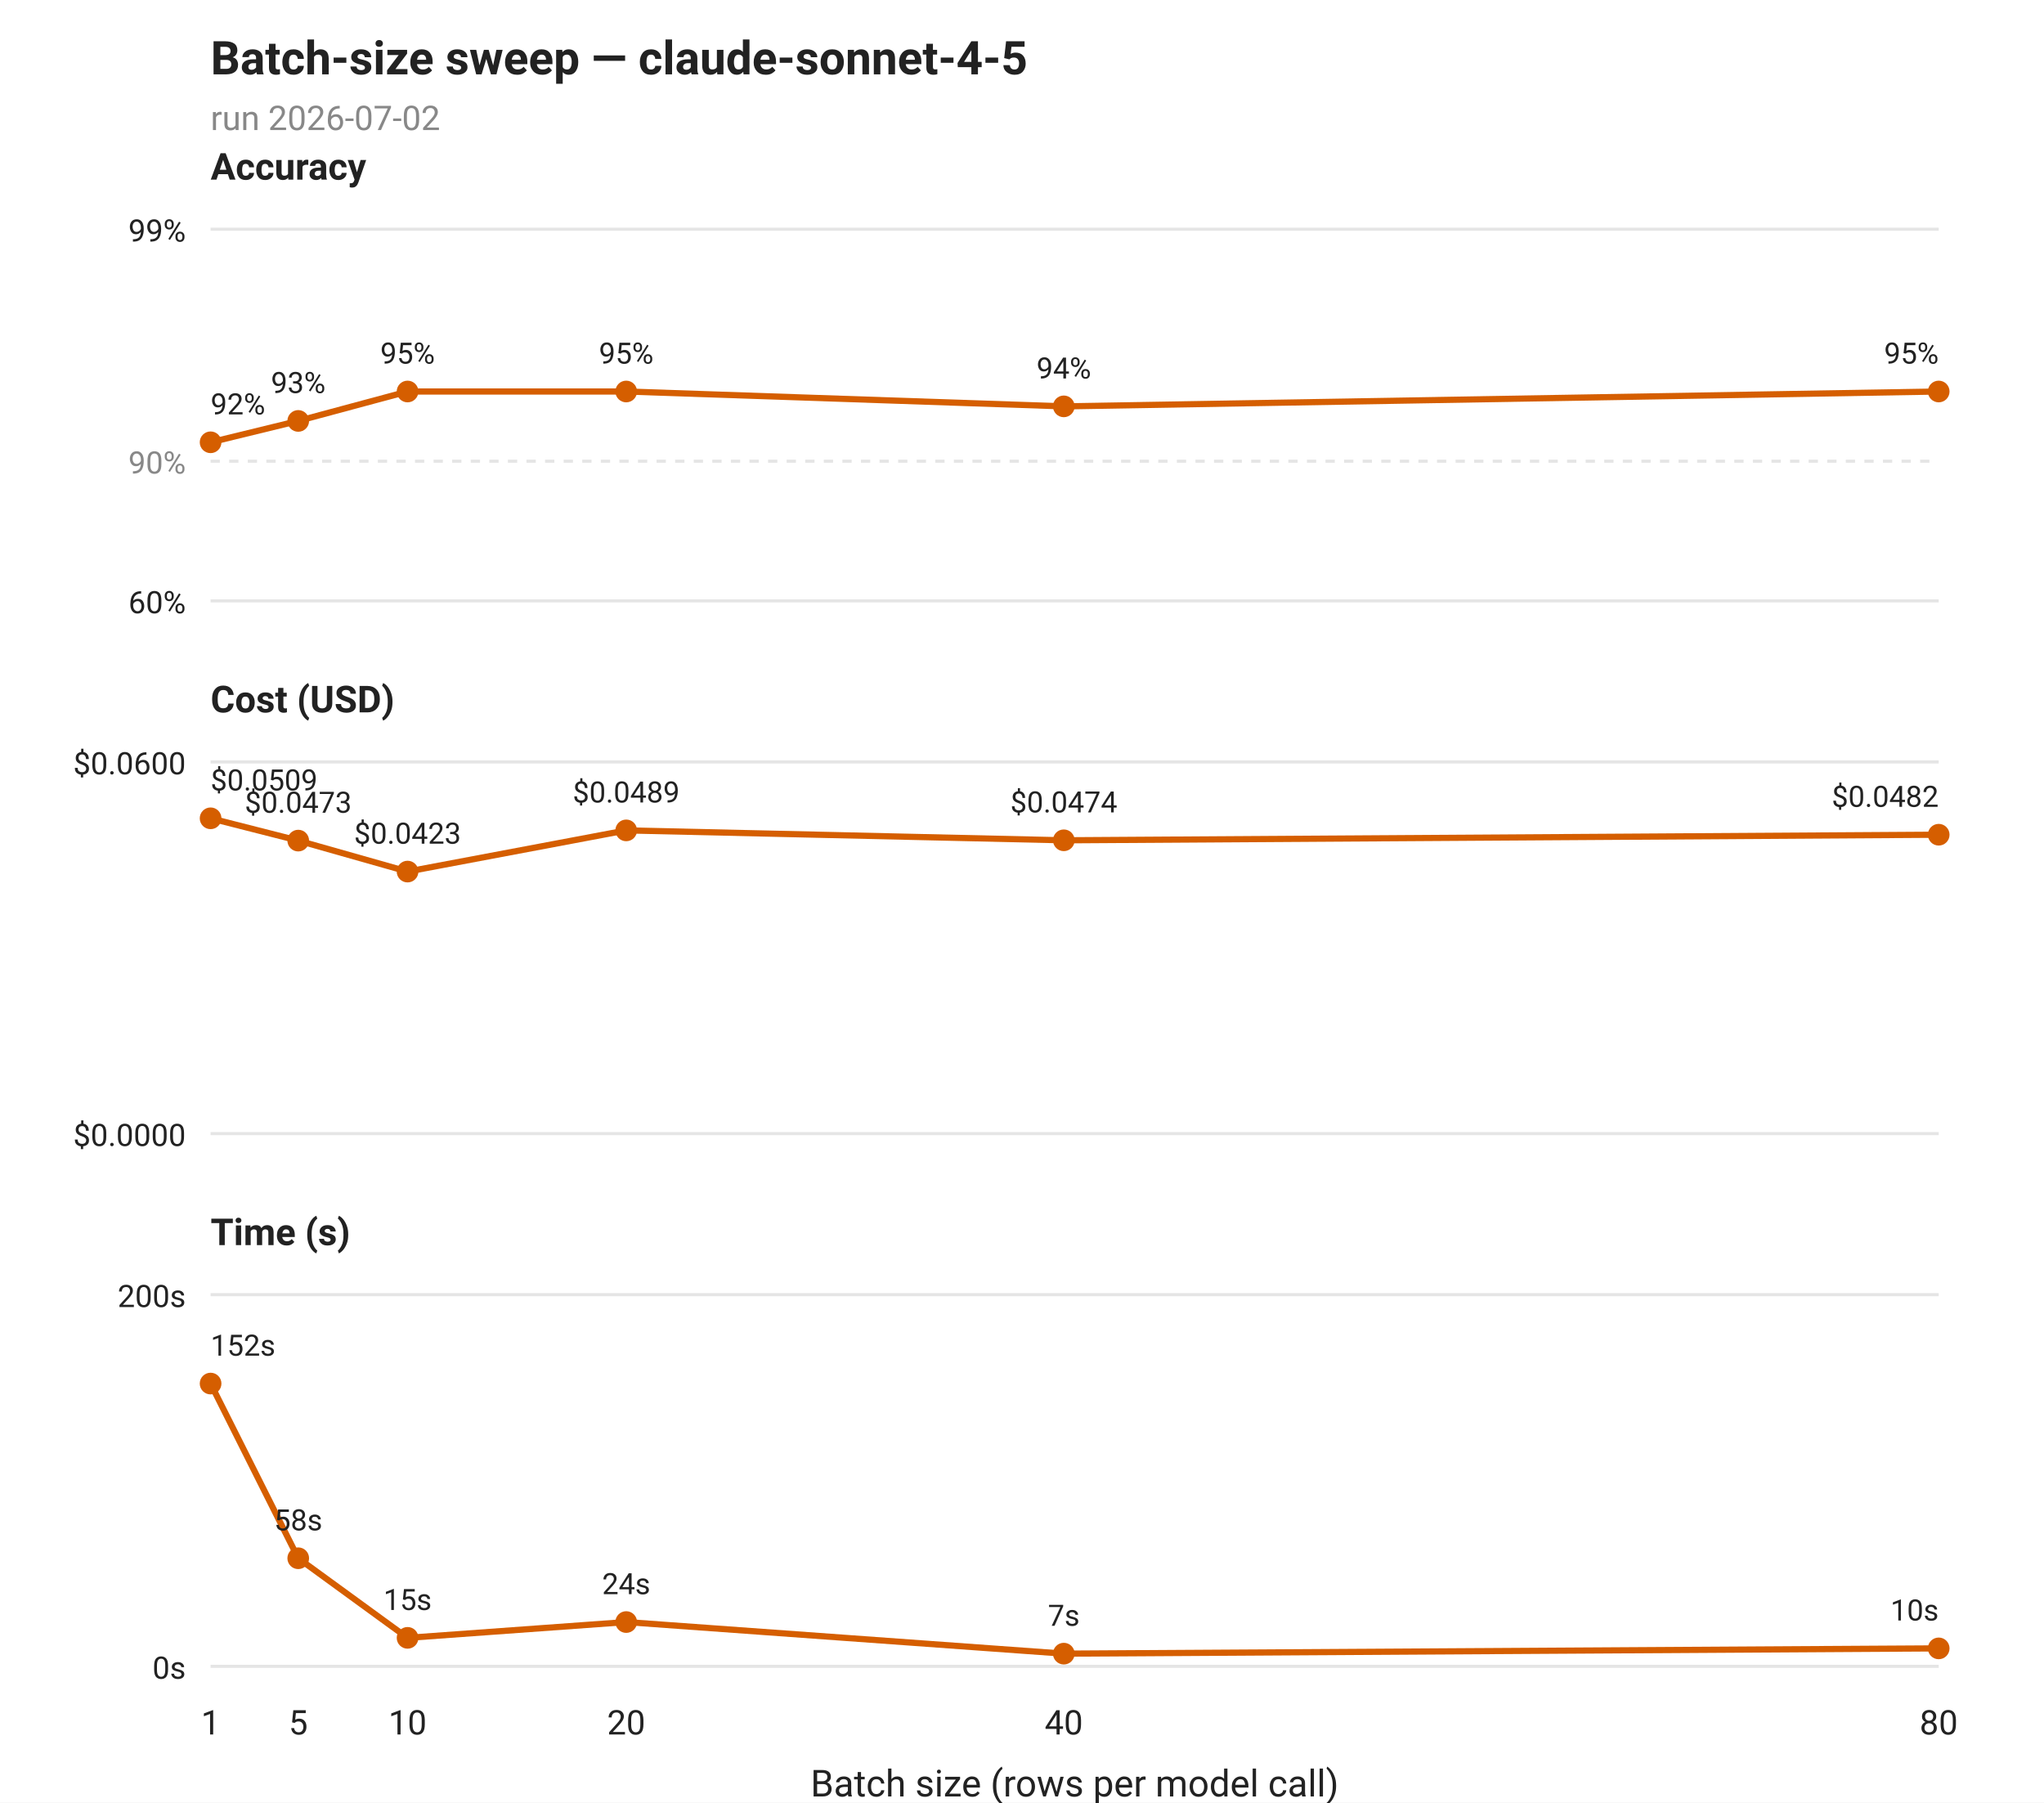
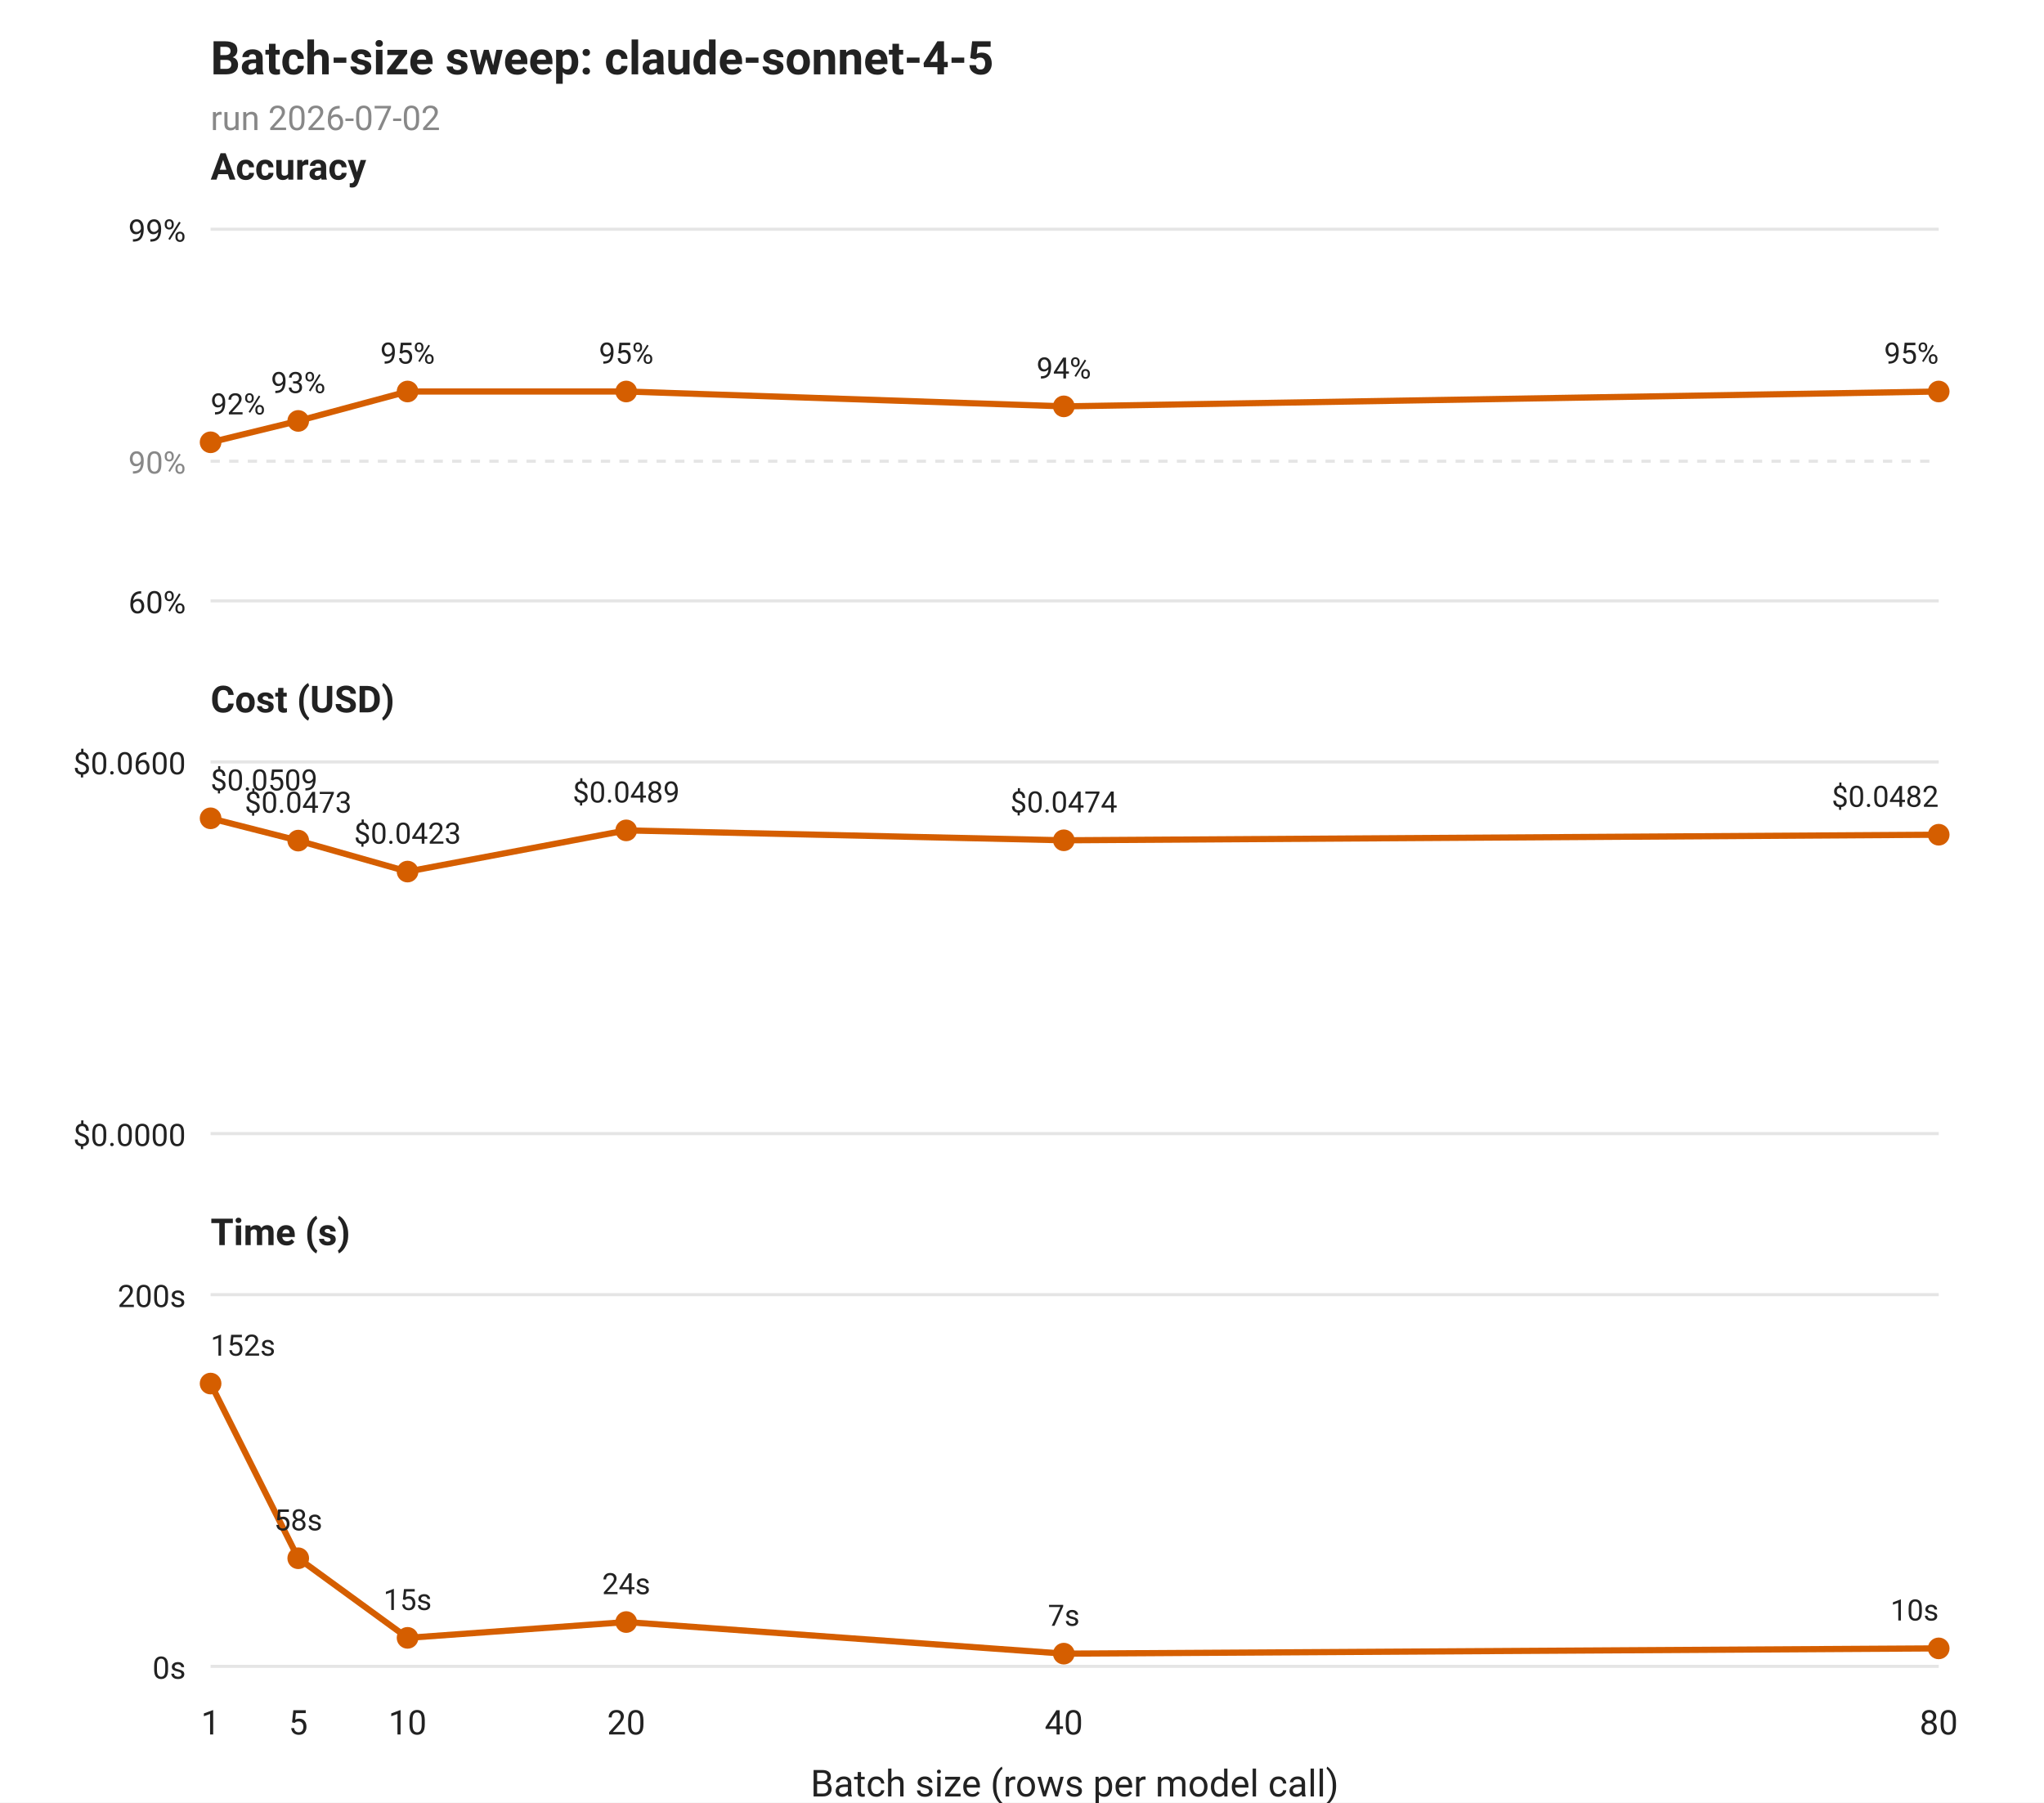
<svg xmlns="http://www.w3.org/2000/svg" width="660" height="582" viewBox="0 0 660 582" font-family="system-ui, -apple-system, Segoe UI, Roboto, sans-serif">
  <rect width="660" height="582" fill="#ffffff" />
-   <text x="68" y="24" font-size="15" font-weight="600" fill="#222222">Batch-size sweep — claude-sonnet-4-5</text>
+   <text x="68" y="24" font-size="15" font-weight="600" fill="#222222">Batch-size sweep: claude-sonnet-4-5</text>
  <text x="68" y="42" font-size="11" fill="#888888">run 2026-07-02</text>
  <text x="68" y="58" font-size="12" font-weight="600" fill="#222222">Accuracy</text>
  <line x1="68" y1="74" x2="626" y2="74" stroke="#e5e5e5" />
  <line x1="68" y1="194" x2="626" y2="194" stroke="#e5e5e5" />
  <text x="60" y="78" font-size="10" text-anchor="end" fill="#222222">99%</text>
  <text x="60" y="198" font-size="10" text-anchor="end" fill="#222222">60%</text>
  <line x1="68" y1="148.9" x2="626" y2="148.9" stroke="#e5e5e5" stroke-dasharray="3 3" />
  <text x="60" y="152.9" font-size="10" text-anchor="end" fill="#888888">90%</text>
  <polyline points="68.0,142.8 96.3,135.9 131.6,126.4 202.2,126.4 343.5,131.2 626.0,126.4" fill="none" stroke="#D55E00" stroke-width="2" />
  <circle cx="68.0" cy="142.8" r="3.5" fill="#D55E00" />
  <text x="68.0" y="133.8" font-size="9.5" text-anchor="start" fill="#222222">92%</text>
  <circle cx="96.3" cy="135.9" r="3.5" fill="#D55E00" />
  <text x="96.3" y="126.9" font-size="9.5" text-anchor="middle" fill="#222222">93%</text>
  <circle cx="131.6" cy="126.4" r="3.5" fill="#D55E00" />
  <text x="131.6" y="117.4" font-size="9.5" text-anchor="middle" fill="#222222">95%</text>
  <circle cx="202.2" cy="126.4" r="3.5" fill="#D55E00" />
  <text x="202.2" y="117.4" font-size="9.5" text-anchor="middle" fill="#222222">95%</text>
  <circle cx="343.5" cy="131.2" r="3.5" fill="#D55E00" />
  <text x="343.5" y="122.2" font-size="9.5" text-anchor="middle" fill="#222222">94%</text>
  <circle cx="626.0" cy="126.4" r="3.5" fill="#D55E00" />
  <text x="626.0" y="117.4" font-size="9.5" text-anchor="end" fill="#222222">95%</text>
  <text x="68" y="230" font-size="12" font-weight="600" fill="#222222">Cost (USD)</text>
  <line x1="68" y1="246" x2="626" y2="246" stroke="#e5e5e5" />
  <line x1="68" y1="366" x2="626" y2="366" stroke="#e5e5e5" />
  <text x="60" y="250" font-size="10" text-anchor="end" fill="#222222">$0.0600</text>
  <text x="60" y="370" font-size="10" text-anchor="end" fill="#222222">$0.0000</text>
  <polyline points="68.0,264.2 96.3,271.4 131.6,281.4 202.2,268.1 343.5,271.3 626.0,269.5" fill="none" stroke="#D55E00" stroke-width="2" />
  <circle cx="68.0" cy="264.2" r="3.5" fill="#D55E00" />
  <text x="68.0" y="255.2" font-size="9.5" text-anchor="start" fill="#222222">$0.0509</text>
  <circle cx="96.3" cy="271.4" r="3.5" fill="#D55E00" />
  <text x="96.3" y="262.4" font-size="9.5" text-anchor="middle" fill="#222222">$0.0473</text>
  <circle cx="131.6" cy="281.4" r="3.5" fill="#D55E00" />
  <text x="131.6" y="272.4" font-size="9.5" text-anchor="middle" fill="#222222">$0.0423</text>
  <circle cx="202.2" cy="268.1" r="3.5" fill="#D55E00" />
  <text x="202.2" y="259.1" font-size="9.5" text-anchor="middle" fill="#222222">$0.0489</text>
  <circle cx="343.5" cy="271.3" r="3.5" fill="#D55E00" />
  <text x="343.5" y="262.3" font-size="9.5" text-anchor="middle" fill="#222222">$0.0474</text>
  <circle cx="626.0" cy="269.5" r="3.5" fill="#D55E00" />
  <text x="626.0" y="260.5" font-size="9.5" text-anchor="end" fill="#222222">$0.0482</text>
  <text x="68" y="402" font-size="12" font-weight="600" fill="#222222">Time (s)</text>
  <line x1="68" y1="418" x2="626" y2="418" stroke="#e5e5e5" />
  <line x1="68" y1="538" x2="626" y2="538" stroke="#e5e5e5" />
  <text x="60" y="422" font-size="10" text-anchor="end" fill="#222222">200s</text>
  <text x="60" y="542" font-size="10" text-anchor="end" fill="#222222">0s</text>
  <polyline points="68.0,446.7 96.3,503.1 131.6,528.8 202.2,523.7 343.5,533.9 626.0,532.2" fill="none" stroke="#D55E00" stroke-width="2" />
  <circle cx="68.0" cy="446.7" r="3.5" fill="#D55E00" />
  <text x="68.0" y="437.7" font-size="9.5" text-anchor="start" fill="#222222">152s</text>
  <circle cx="96.3" cy="503.1" r="3.5" fill="#D55E00" />
  <text x="96.3" y="494.1" font-size="9.5" text-anchor="middle" fill="#222222">58s</text>
  <circle cx="131.6" cy="528.8" r="3.5" fill="#D55E00" />
  <text x="131.6" y="519.8" font-size="9.5" text-anchor="middle" fill="#222222">15s</text>
  <circle cx="202.2" cy="523.7" r="3.5" fill="#D55E00" />
  <text x="202.2" y="514.7" font-size="9.5" text-anchor="middle" fill="#222222">24s</text>
  <circle cx="343.5" cy="533.9" r="3.5" fill="#D55E00" />
  <text x="343.5" y="524.9" font-size="9.5" text-anchor="middle" fill="#222222">7s</text>
  <circle cx="626.0" cy="532.2" r="3.5" fill="#D55E00" />
  <text x="626.0" y="523.2" font-size="9.5" text-anchor="end" fill="#222222">10s</text>
  <text x="68.0" y="560" font-size="11" text-anchor="middle" fill="#222222">1</text>
  <text x="96.3" y="560" font-size="11" text-anchor="middle" fill="#222222">5</text>
  <text x="131.6" y="560" font-size="11" text-anchor="middle" fill="#222222">10</text>
  <text x="202.2" y="560" font-size="11" text-anchor="middle" fill="#222222">20</text>
  <text x="343.5" y="560" font-size="11" text-anchor="middle" fill="#222222">40</text>
  <text x="626.0" y="560" font-size="11" text-anchor="middle" fill="#222222">80</text>
  <text x="347" y="580" font-size="12" text-anchor="middle" fill="#222222">Batch size (rows per model call)</text>
</svg>
